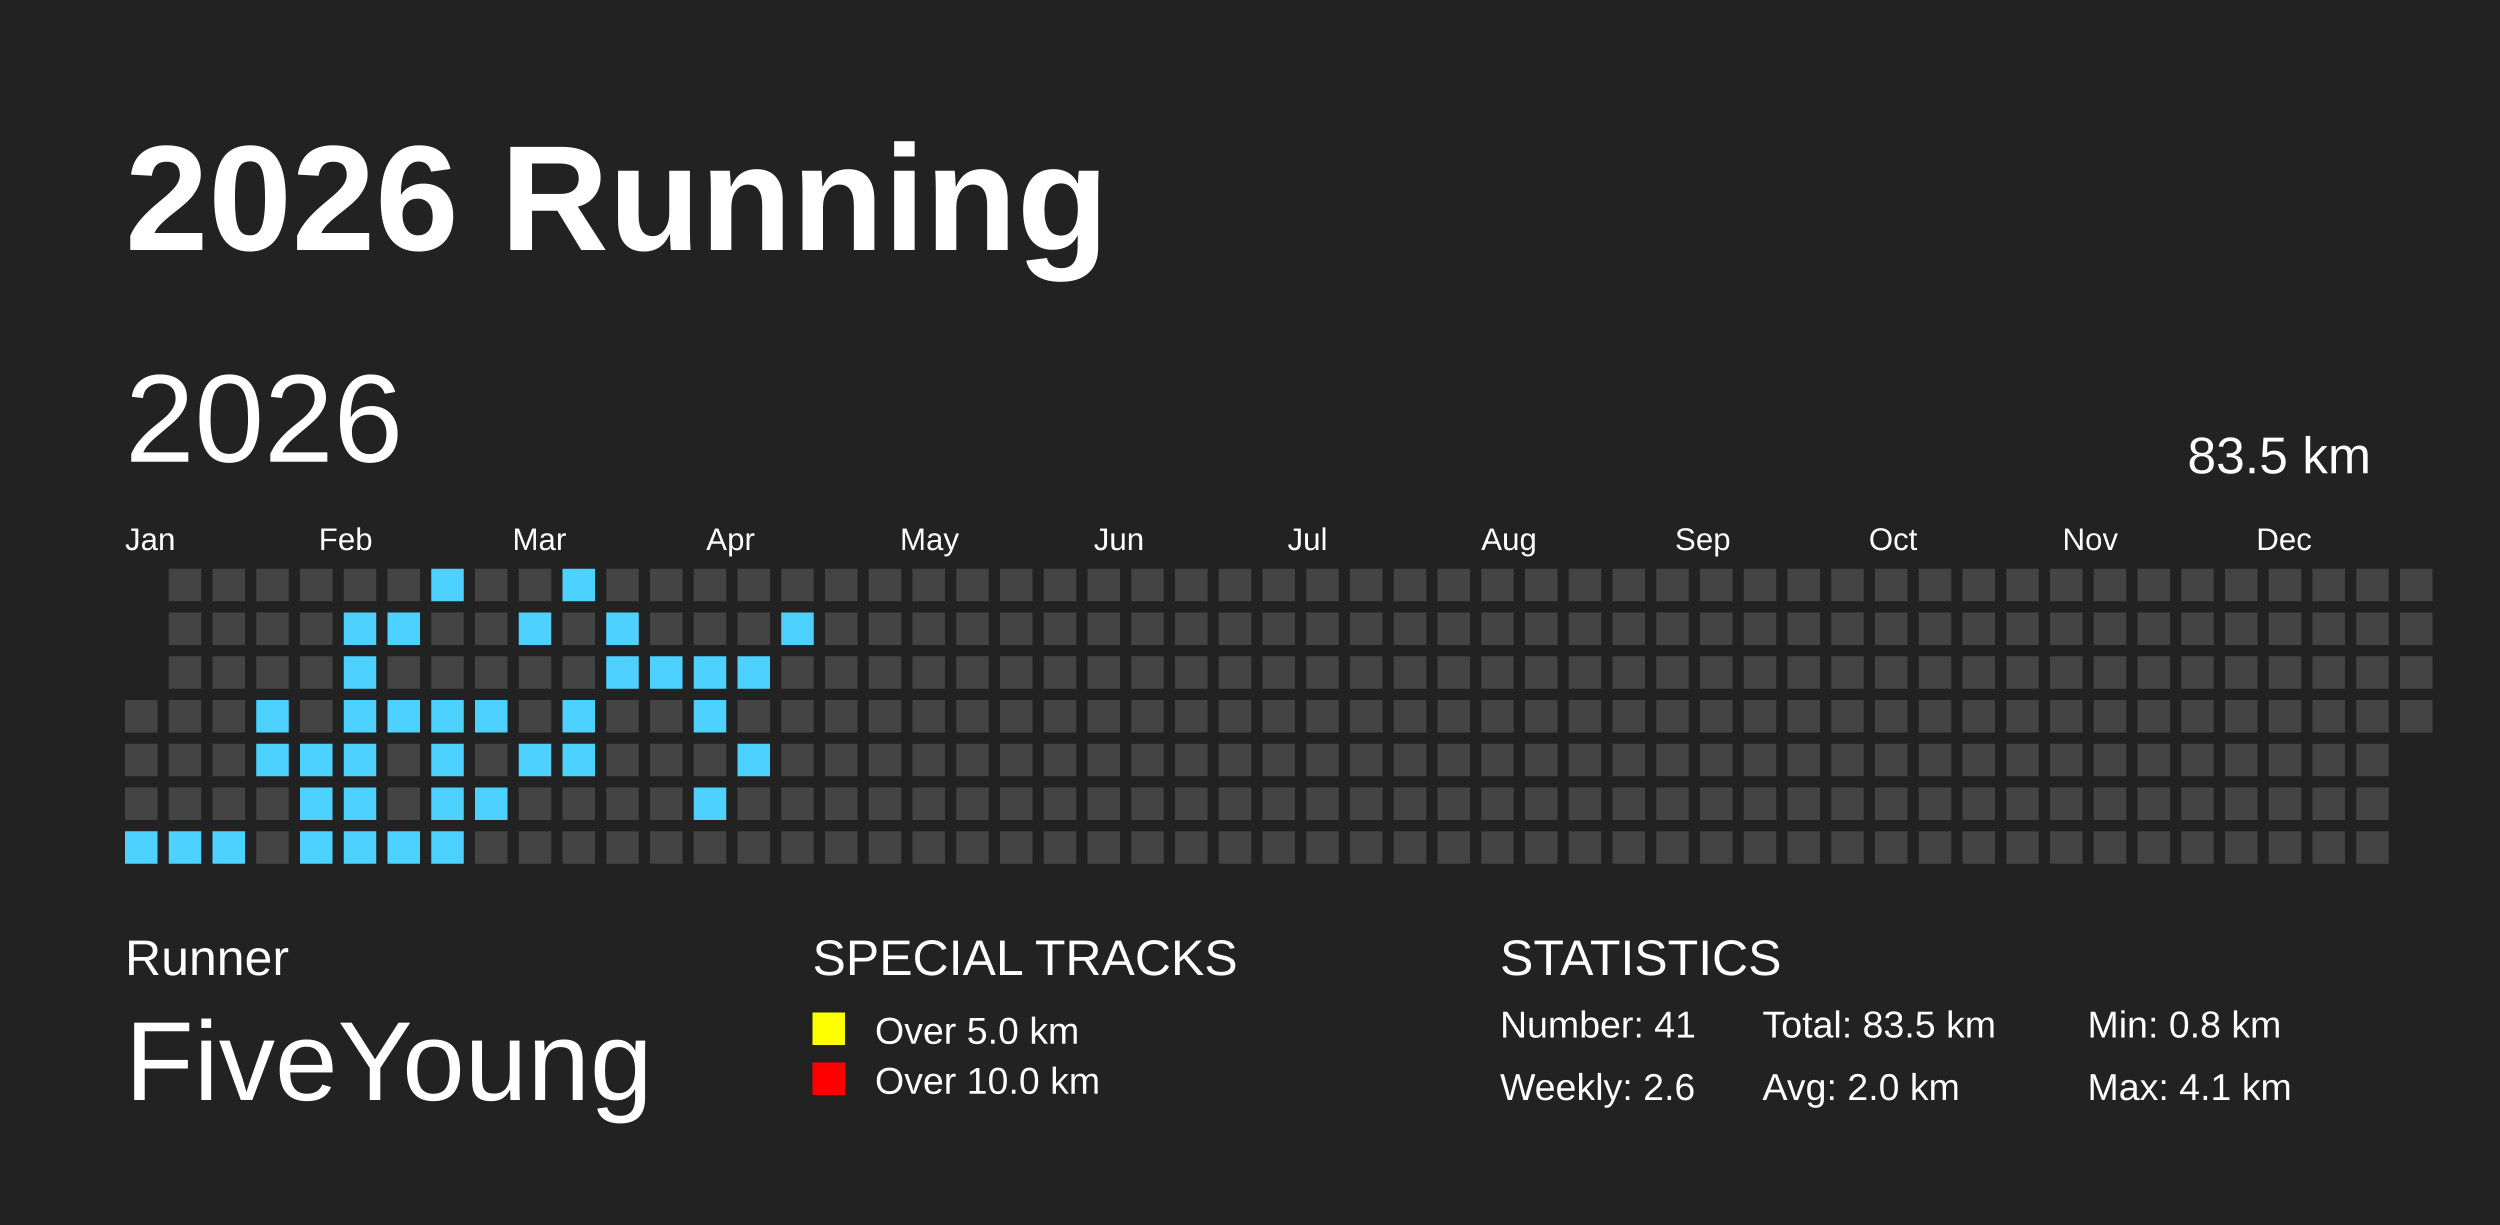
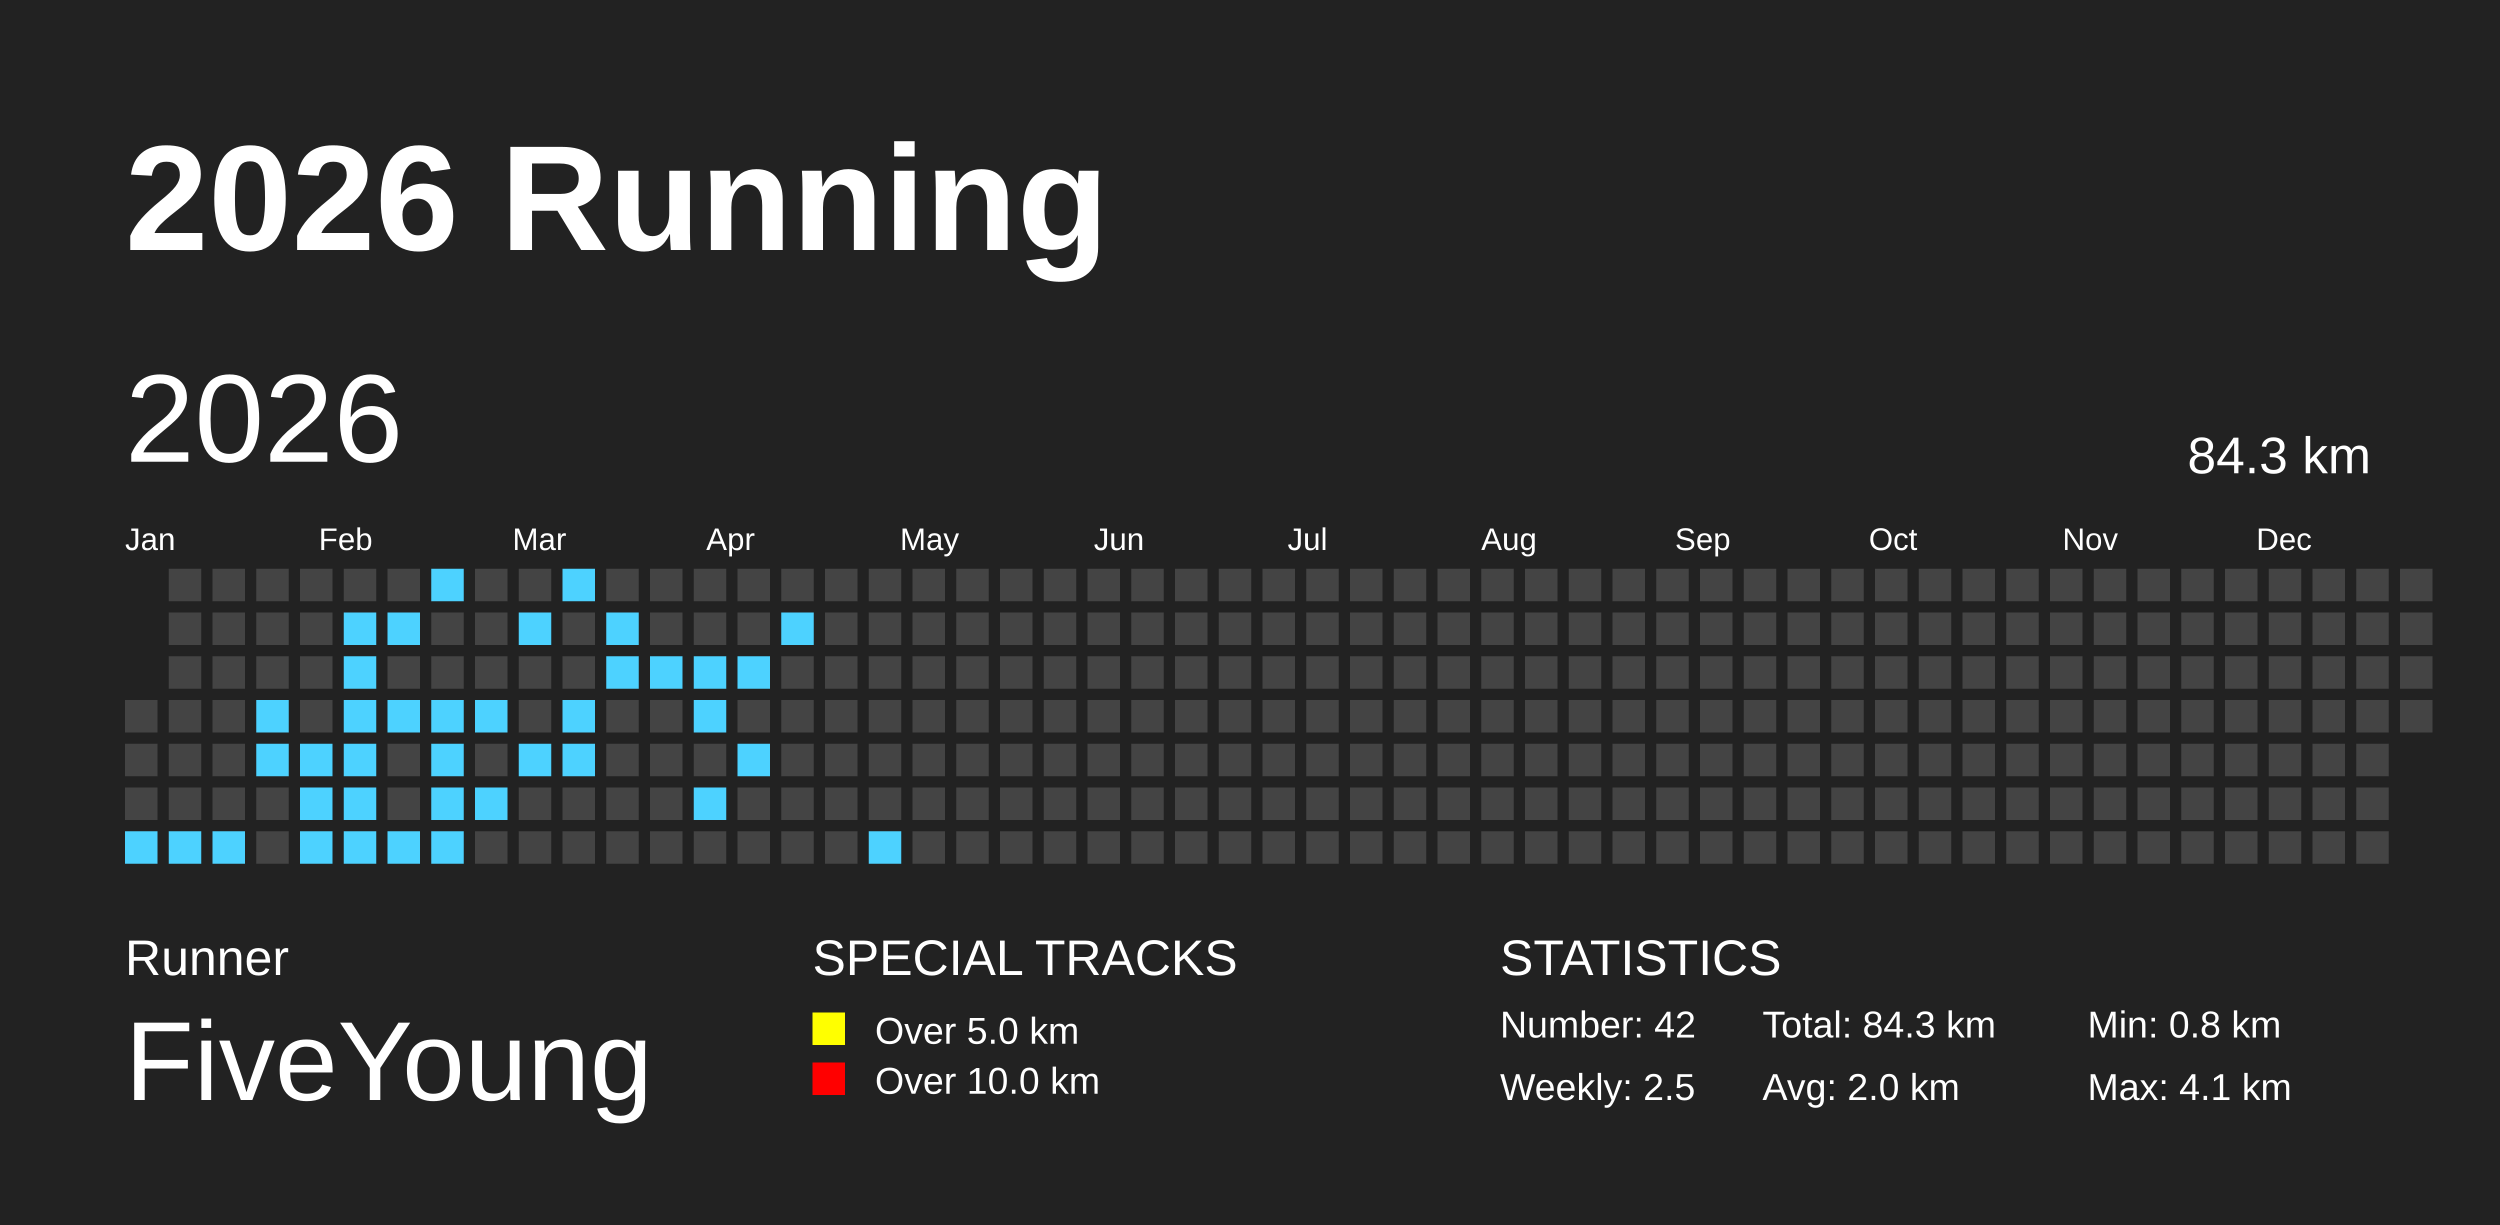
<svg xmlns="http://www.w3.org/2000/svg" baseProfile="full" height="98mm" version="1.1" viewBox="0,0,200,98" width="200mm">
  <defs />
  <rect fill="#222222" height="98" width="200" x="0" y="0" />
  <text fill="#FFFFFF" style="font-size:12px; font-family:Arial; font-weight:bold;" x="10" y="20">2026 Running</text>
  <text fill="#FFFFFF" style="font-size:4px; font-family:Arial" x="10" y="78">Runner</text>
  <text fill="#FFFFFF" style="font-size:9px; font-family:Arial" x="10" y="88">FiveYoung</text>
  <text fill="#FFFFFF" style="font-size:4px; font-family:Arial" x="65" y="78">SPECIAL TRACKS</text>
  <rect fill="yellow" height="2.6" width="2.6" x="65" y="81" />
  <text fill="#FFFFFF" style="font-size:3px; font-family:Arial" x="70" y="83.5">Over 5.0 km</text>
  <rect fill="red" height="2.6" width="2.6" x="65" y="85" />
  <text fill="#FFFFFF" style="font-size:3px; font-family:Arial" x="70" y="87.5">Over 10.0 km</text>
  <text fill="#FFFFFF" style="font-size:4px; font-family:Arial" x="120" y="78">STATISTICS</text>
-   <text fill="#FFFFFF" style="font-size:3px; font-family:Arial" x="120" y="83">Number: 41</text>
-   <text fill="#FFFFFF" style="font-size:3px; font-family:Arial" x="120" y="88">Weekly: 2.6</text>
-   <text fill="#FFFFFF" style="font-size:3px; font-family:Arial" x="141" y="83">Total: 83.5 km</text>
+   <text fill="#FFFFFF" style="font-size:3px; font-family:Arial" x="120" y="83">Number: 42</text>
+   <text fill="#FFFFFF" style="font-size:3px; font-family:Arial" x="120" y="88">Weekly: 2.5</text>
+   <text fill="#FFFFFF" style="font-size:3px; font-family:Arial" x="141" y="83">Total: 84.3 km</text>
  <text fill="#FFFFFF" style="font-size:3px; font-family:Arial" x="141" y="88">Avg: 2.0 km</text>
  <text fill="#FFFFFF" style="font-size:3px; font-family:Arial" x="167" y="83">Min: 0.8 km</text>
  <text fill="#FFFFFF" style="font-size:3px; font-family:Arial" x="167" y="88">Max: 4.1 km</text>
  <text dominant-baseline="hanging" fill="#FFFFFF" style="font-size:10.0px; font-family:Arial;" x="10" y="30">2026</text>
-   <text dominant-baseline="hanging" fill="#FFFFFF" style="font-size:4.125px; font-family:Arial;" x="175" y="35">83.5 km</text>
+   <text dominant-baseline="hanging" fill="#FFFFFF" style="font-size:4.125px; font-family:Arial;" x="175" y="35">84.3 km</text>
  <text fill="#FFFFFF" style="font-size:2.5px; font-family:Arial" x="10.0" y="44">Jan</text>
  <text fill="#FFFFFF" style="font-size:2.5px; font-family:Arial" x="25.5" y="44">Feb</text>
  <text fill="#FFFFFF" style="font-size:2.5px; font-family:Arial" x="41.0" y="44">Mar</text>
  <text fill="#FFFFFF" style="font-size:2.5px; font-family:Arial" x="56.5" y="44">Apr</text>
  <text fill="#FFFFFF" style="font-size:2.5px; font-family:Arial" x="72.0" y="44">May</text>
  <text fill="#FFFFFF" style="font-size:2.5px; font-family:Arial" x="87.5" y="44">Jun</text>
  <text fill="#FFFFFF" style="font-size:2.5px; font-family:Arial" x="103.0" y="44">Jul</text>
  <text fill="#FFFFFF" style="font-size:2.5px; font-family:Arial" x="118.5" y="44">Aug</text>
  <text fill="#FFFFFF" style="font-size:2.5px; font-family:Arial" x="134.0" y="44">Sep</text>
  <text fill="#FFFFFF" style="font-size:2.5px; font-family:Arial" x="149.5" y="44">Oct</text>
  <text fill="#FFFFFF" style="font-size:2.5px; font-family:Arial" x="165.0" y="44">Nov</text>
  <text fill="#FFFFFF" style="font-size:2.5px; font-family:Arial" x="180.5" y="44">Dec</text>
  <rect fill="#444444" height="2.6" width="2.6" x="10.0" y="56.0" />
  <rect fill="#444444" height="2.6" width="2.6" x="10.0" y="59.5" />
  <rect fill="#444444" height="2.6" width="2.6" x="10.0" y="63.0" />
  <rect fill="#4DD2FF" height="2.6" width="2.6" x="10.0" y="66.5" />
  <rect fill="#444444" height="2.6" width="2.6" x="13.5" y="45.5" />
  <rect fill="#444444" height="2.6" width="2.6" x="13.5" y="49.0" />
  <rect fill="#444444" height="2.6" width="2.6" x="13.5" y="52.5" />
  <rect fill="#444444" height="2.6" width="2.6" x="13.5" y="56.0" />
  <rect fill="#444444" height="2.6" width="2.6" x="13.5" y="59.5" />
  <rect fill="#444444" height="2.6" width="2.6" x="13.5" y="63.0" />
  <rect fill="#4DD2FF" height="2.6" width="2.6" x="13.5" y="66.5" />
  <rect fill="#444444" height="2.6" width="2.6" x="17.0" y="45.5" />
  <rect fill="#444444" height="2.6" width="2.6" x="17.0" y="49.0" />
  <rect fill="#444444" height="2.6" width="2.6" x="17.0" y="52.5" />
  <rect fill="#444444" height="2.6" width="2.6" x="17.0" y="56.0" />
  <rect fill="#444444" height="2.6" width="2.6" x="17.0" y="59.5" />
  <rect fill="#444444" height="2.6" width="2.6" x="17.0" y="63.0" />
  <rect fill="#4DD2FF" height="2.6" width="2.6" x="17.0" y="66.5" />
  <rect fill="#444444" height="2.6" width="2.6" x="20.5" y="45.5" />
  <rect fill="#444444" height="2.6" width="2.6" x="20.5" y="49.0" />
  <rect fill="#444444" height="2.6" width="2.6" x="20.5" y="52.5" />
  <rect fill="#4DD2FF" height="2.6" width="2.6" x="20.5" y="56.0" />
  <rect fill="#4DD2FF" height="2.6" width="2.6" x="20.5" y="59.5" />
  <rect fill="#444444" height="2.6" width="2.6" x="20.5" y="63.0" />
  <rect fill="#444444" height="2.6" width="2.6" x="20.5" y="66.5" />
  <rect fill="#444444" height="2.6" width="2.6" x="24.0" y="45.5" />
  <rect fill="#444444" height="2.6" width="2.6" x="24.0" y="49.0" />
  <rect fill="#444444" height="2.6" width="2.6" x="24.0" y="52.5" />
  <rect fill="#444444" height="2.6" width="2.6" x="24.0" y="56.0" />
  <rect fill="#4DD2FF" height="2.6" width="2.6" x="24.0" y="59.5" />
  <rect fill="#4DD2FF" height="2.6" width="2.6" x="24.0" y="63.0" />
  <rect fill="#4DD2FF" height="2.6" width="2.6" x="24.0" y="66.5" />
  <rect fill="#444444" height="2.6" width="2.6" x="27.5" y="45.5" />
  <rect fill="#4DD2FF" height="2.6" width="2.6" x="27.5" y="49.0" />
  <rect fill="#4DD2FF" height="2.6" width="2.6" x="27.5" y="52.5" />
  <rect fill="#4DD2FF" height="2.6" width="2.6" x="27.5" y="56.0" />
  <rect fill="#4DD2FF" height="2.6" width="2.6" x="27.5" y="59.5" />
  <rect fill="#4DD2FF" height="2.6" width="2.6" x="27.5" y="63.0" />
  <rect fill="#4DD2FF" height="2.6" width="2.6" x="27.5" y="66.5" />
  <rect fill="#444444" height="2.6" width="2.6" x="31.0" y="45.5" />
  <rect fill="#4DD2FF" height="2.6" width="2.6" x="31.0" y="49.0" />
  <rect fill="#444444" height="2.6" width="2.6" x="31.0" y="52.5" />
  <rect fill="#4DD2FF" height="2.6" width="2.6" x="31.0" y="56.0" />
  <rect fill="#444444" height="2.6" width="2.6" x="31.0" y="59.5" />
  <rect fill="#444444" height="2.6" width="2.6" x="31.0" y="63.0" />
  <rect fill="#4DD2FF" height="2.6" width="2.6" x="31.0" y="66.5" />
  <rect fill="#4DD2FF" height="2.6" width="2.6" x="34.5" y="45.5" />
  <rect fill="#444444" height="2.6" width="2.6" x="34.5" y="49.0" />
  <rect fill="#444444" height="2.6" width="2.6" x="34.5" y="52.5" />
  <rect fill="#4DD2FF" height="2.6" width="2.6" x="34.5" y="56.0" />
  <rect fill="#4DD2FF" height="2.6" width="2.6" x="34.5" y="59.5" />
  <rect fill="#4DD2FF" height="2.6" width="2.6" x="34.5" y="63.0" />
  <rect fill="#4DD2FF" height="2.6" width="2.6" x="34.5" y="66.5" />
  <rect fill="#444444" height="2.6" width="2.6" x="38.0" y="45.5" />
  <rect fill="#444444" height="2.6" width="2.6" x="38.0" y="49.0" />
  <rect fill="#444444" height="2.6" width="2.6" x="38.0" y="52.5" />
  <rect fill="#4DD2FF" height="2.6" width="2.6" x="38.0" y="56.0" />
  <rect fill="#444444" height="2.6" width="2.6" x="38.0" y="59.5" />
  <rect fill="#4DD2FF" height="2.6" width="2.6" x="38.0" y="63.0" />
  <rect fill="#444444" height="2.6" width="2.6" x="38.0" y="66.5" />
  <rect fill="#444444" height="2.6" width="2.6" x="41.5" y="45.5" />
  <rect fill="#4DD2FF" height="2.6" width="2.6" x="41.5" y="49.0" />
  <rect fill="#444444" height="2.6" width="2.6" x="41.5" y="52.5" />
  <rect fill="#444444" height="2.6" width="2.6" x="41.5" y="56.0" />
  <rect fill="#4DD2FF" height="2.6" width="2.6" x="41.5" y="59.5" />
  <rect fill="#444444" height="2.6" width="2.6" x="41.5" y="63.0" />
  <rect fill="#444444" height="2.6" width="2.6" x="41.5" y="66.5" />
  <rect fill="#4DD2FF" height="2.6" width="2.6" x="45.0" y="45.5" />
  <rect fill="#444444" height="2.6" width="2.6" x="45.0" y="49.0" />
  <rect fill="#444444" height="2.6" width="2.6" x="45.0" y="52.5" />
  <rect fill="#4DD2FF" height="2.6" width="2.6" x="45.0" y="56.0" />
  <rect fill="#4DD2FF" height="2.6" width="2.6" x="45.0" y="59.5" />
  <rect fill="#444444" height="2.6" width="2.6" x="45.0" y="63.0" />
  <rect fill="#444444" height="2.6" width="2.6" x="45.0" y="66.5" />
  <rect fill="#444444" height="2.6" width="2.6" x="48.5" y="45.5" />
  <rect fill="#4DD2FF" height="2.6" width="2.6" x="48.5" y="49.0" />
  <rect fill="#4DD2FF" height="2.6" width="2.6" x="48.5" y="52.5" />
  <rect fill="#444444" height="2.6" width="2.6" x="48.5" y="56.0" />
  <rect fill="#444444" height="2.6" width="2.6" x="48.5" y="59.5" />
  <rect fill="#444444" height="2.6" width="2.6" x="48.5" y="63.0" />
  <rect fill="#444444" height="2.6" width="2.6" x="48.5" y="66.5" />
  <rect fill="#444444" height="2.6" width="2.6" x="52.0" y="45.5" />
  <rect fill="#444444" height="2.6" width="2.6" x="52.0" y="49.0" />
  <rect fill="#4DD2FF" height="2.6" width="2.6" x="52.0" y="52.5" />
  <rect fill="#444444" height="2.6" width="2.6" x="52.0" y="56.0" />
  <rect fill="#444444" height="2.6" width="2.6" x="52.0" y="59.5" />
  <rect fill="#444444" height="2.6" width="2.6" x="52.0" y="63.0" />
  <rect fill="#444444" height="2.6" width="2.6" x="52.0" y="66.5" />
  <rect fill="#444444" height="2.6" width="2.6" x="55.5" y="45.5" />
  <rect fill="#444444" height="2.6" width="2.6" x="55.5" y="49.0" />
  <rect fill="#4DD2FF" height="2.6" width="2.6" x="55.5" y="52.5" />
  <rect fill="#4DD2FF" height="2.6" width="2.6" x="55.5" y="56.0" />
  <rect fill="#444444" height="2.6" width="2.6" x="55.5" y="59.5" />
  <rect fill="#4DD2FF" height="2.6" width="2.6" x="55.5" y="63.0" />
  <rect fill="#444444" height="2.6" width="2.6" x="55.5" y="66.5" />
  <rect fill="#444444" height="2.6" width="2.6" x="59.0" y="45.5" />
  <rect fill="#444444" height="2.6" width="2.6" x="59.0" y="49.0" />
  <rect fill="#4DD2FF" height="2.6" width="2.6" x="59.0" y="52.5" />
  <rect fill="#444444" height="2.6" width="2.6" x="59.0" y="56.0" />
  <rect fill="#4DD2FF" height="2.6" width="2.6" x="59.0" y="59.5" />
  <rect fill="#444444" height="2.6" width="2.6" x="59.0" y="63.0" />
  <rect fill="#444444" height="2.6" width="2.6" x="59.0" y="66.5" />
  <rect fill="#444444" height="2.6" width="2.6" x="62.5" y="45.5" />
  <rect fill="#4DD2FF" height="2.6" width="2.6" x="62.5" y="49.0" />
  <rect fill="#444444" height="2.6" width="2.6" x="62.5" y="52.5" />
  <rect fill="#444444" height="2.6" width="2.6" x="62.5" y="56.0" />
  <rect fill="#444444" height="2.6" width="2.6" x="62.5" y="59.5" />
  <rect fill="#444444" height="2.6" width="2.6" x="62.5" y="63.0" />
  <rect fill="#444444" height="2.6" width="2.6" x="62.5" y="66.5" />
  <rect fill="#444444" height="2.6" width="2.6" x="66.0" y="45.5" />
  <rect fill="#444444" height="2.6" width="2.6" x="66.0" y="49.0" />
  <rect fill="#444444" height="2.6" width="2.6" x="66.0" y="52.5" />
  <rect fill="#444444" height="2.6" width="2.6" x="66.0" y="56.0" />
  <rect fill="#444444" height="2.6" width="2.6" x="66.0" y="59.5" />
  <rect fill="#444444" height="2.6" width="2.6" x="66.0" y="63.0" />
  <rect fill="#444444" height="2.6" width="2.6" x="66.0" y="66.5" />
  <rect fill="#444444" height="2.6" width="2.6" x="69.5" y="45.5" />
  <rect fill="#444444" height="2.6" width="2.6" x="69.5" y="49.0" />
  <rect fill="#444444" height="2.6" width="2.6" x="69.5" y="52.5" />
  <rect fill="#444444" height="2.6" width="2.6" x="69.5" y="56.0" />
  <rect fill="#444444" height="2.6" width="2.6" x="69.5" y="59.5" />
  <rect fill="#444444" height="2.6" width="2.6" x="69.5" y="63.0" />
-   <rect fill="#444444" height="2.6" width="2.6" x="69.5" y="66.5" />
+   <rect fill="#4DD2FF" height="2.6" width="2.6" x="69.5" y="66.5" />
  <rect fill="#444444" height="2.6" width="2.6" x="73.0" y="45.5" />
  <rect fill="#444444" height="2.6" width="2.6" x="73.0" y="49.0" />
  <rect fill="#444444" height="2.6" width="2.6" x="73.0" y="52.5" />
  <rect fill="#444444" height="2.6" width="2.6" x="73.0" y="56.0" />
  <rect fill="#444444" height="2.6" width="2.6" x="73.0" y="59.5" />
  <rect fill="#444444" height="2.6" width="2.6" x="73.0" y="63.0" />
  <rect fill="#444444" height="2.6" width="2.6" x="73.0" y="66.5" />
  <rect fill="#444444" height="2.6" width="2.6" x="76.5" y="45.5" />
  <rect fill="#444444" height="2.6" width="2.6" x="76.5" y="49.0" />
  <rect fill="#444444" height="2.6" width="2.6" x="76.5" y="52.5" />
  <rect fill="#444444" height="2.6" width="2.6" x="76.5" y="56.0" />
  <rect fill="#444444" height="2.6" width="2.6" x="76.5" y="59.5" />
  <rect fill="#444444" height="2.6" width="2.6" x="76.5" y="63.0" />
  <rect fill="#444444" height="2.6" width="2.6" x="76.5" y="66.5" />
  <rect fill="#444444" height="2.6" width="2.6" x="80.0" y="45.5" />
  <rect fill="#444444" height="2.6" width="2.6" x="80.0" y="49.0" />
  <rect fill="#444444" height="2.6" width="2.6" x="80.0" y="52.5" />
  <rect fill="#444444" height="2.6" width="2.6" x="80.0" y="56.0" />
  <rect fill="#444444" height="2.6" width="2.6" x="80.0" y="59.5" />
  <rect fill="#444444" height="2.6" width="2.6" x="80.0" y="63.0" />
  <rect fill="#444444" height="2.6" width="2.6" x="80.0" y="66.5" />
  <rect fill="#444444" height="2.6" width="2.6" x="83.5" y="45.5" />
  <rect fill="#444444" height="2.6" width="2.6" x="83.5" y="49.0" />
  <rect fill="#444444" height="2.6" width="2.6" x="83.5" y="52.5" />
  <rect fill="#444444" height="2.6" width="2.6" x="83.5" y="56.0" />
  <rect fill="#444444" height="2.6" width="2.6" x="83.5" y="59.5" />
  <rect fill="#444444" height="2.6" width="2.6" x="83.5" y="63.0" />
  <rect fill="#444444" height="2.6" width="2.6" x="83.5" y="66.5" />
  <rect fill="#444444" height="2.6" width="2.6" x="87.0" y="45.5" />
  <rect fill="#444444" height="2.6" width="2.6" x="87.0" y="49.0" />
  <rect fill="#444444" height="2.6" width="2.6" x="87.0" y="52.5" />
  <rect fill="#444444" height="2.6" width="2.6" x="87.0" y="56.0" />
  <rect fill="#444444" height="2.6" width="2.6" x="87.0" y="59.5" />
  <rect fill="#444444" height="2.6" width="2.6" x="87.0" y="63.0" />
  <rect fill="#444444" height="2.6" width="2.6" x="87.0" y="66.5" />
  <rect fill="#444444" height="2.6" width="2.6" x="90.5" y="45.5" />
  <rect fill="#444444" height="2.6" width="2.6" x="90.5" y="49.0" />
  <rect fill="#444444" height="2.6" width="2.6" x="90.5" y="52.5" />
  <rect fill="#444444" height="2.6" width="2.6" x="90.5" y="56.0" />
  <rect fill="#444444" height="2.6" width="2.6" x="90.5" y="59.5" />
  <rect fill="#444444" height="2.6" width="2.6" x="90.5" y="63.0" />
  <rect fill="#444444" height="2.6" width="2.6" x="90.5" y="66.5" />
  <rect fill="#444444" height="2.6" width="2.6" x="94.0" y="45.5" />
  <rect fill="#444444" height="2.6" width="2.6" x="94.0" y="49.0" />
  <rect fill="#444444" height="2.6" width="2.6" x="94.0" y="52.5" />
  <rect fill="#444444" height="2.6" width="2.6" x="94.0" y="56.0" />
  <rect fill="#444444" height="2.6" width="2.6" x="94.0" y="59.5" />
  <rect fill="#444444" height="2.6" width="2.6" x="94.0" y="63.0" />
  <rect fill="#444444" height="2.6" width="2.6" x="94.0" y="66.5" />
  <rect fill="#444444" height="2.6" width="2.6" x="97.5" y="45.5" />
  <rect fill="#444444" height="2.6" width="2.6" x="97.5" y="49.0" />
  <rect fill="#444444" height="2.6" width="2.6" x="97.5" y="52.5" />
  <rect fill="#444444" height="2.6" width="2.6" x="97.5" y="56.0" />
  <rect fill="#444444" height="2.6" width="2.6" x="97.5" y="59.5" />
  <rect fill="#444444" height="2.6" width="2.6" x="97.5" y="63.0" />
  <rect fill="#444444" height="2.6" width="2.6" x="97.5" y="66.5" />
  <rect fill="#444444" height="2.6" width="2.6" x="101.0" y="45.5" />
  <rect fill="#444444" height="2.6" width="2.6" x="101.0" y="49.0" />
  <rect fill="#444444" height="2.6" width="2.6" x="101.0" y="52.5" />
  <rect fill="#444444" height="2.6" width="2.6" x="101.0" y="56.0" />
  <rect fill="#444444" height="2.6" width="2.6" x="101.0" y="59.5" />
  <rect fill="#444444" height="2.6" width="2.6" x="101.0" y="63.0" />
  <rect fill="#444444" height="2.6" width="2.6" x="101.0" y="66.5" />
  <rect fill="#444444" height="2.6" width="2.6" x="104.5" y="45.5" />
  <rect fill="#444444" height="2.6" width="2.6" x="104.5" y="49.0" />
  <rect fill="#444444" height="2.6" width="2.6" x="104.5" y="52.5" />
  <rect fill="#444444" height="2.6" width="2.6" x="104.5" y="56.0" />
  <rect fill="#444444" height="2.6" width="2.6" x="104.5" y="59.5" />
  <rect fill="#444444" height="2.6" width="2.6" x="104.5" y="63.0" />
  <rect fill="#444444" height="2.6" width="2.6" x="104.5" y="66.5" />
  <rect fill="#444444" height="2.6" width="2.6" x="108.0" y="45.5" />
  <rect fill="#444444" height="2.6" width="2.6" x="108.0" y="49.0" />
  <rect fill="#444444" height="2.6" width="2.6" x="108.0" y="52.5" />
  <rect fill="#444444" height="2.6" width="2.6" x="108.0" y="56.0" />
  <rect fill="#444444" height="2.6" width="2.6" x="108.0" y="59.5" />
  <rect fill="#444444" height="2.6" width="2.6" x="108.0" y="63.0" />
  <rect fill="#444444" height="2.6" width="2.6" x="108.0" y="66.5" />
  <rect fill="#444444" height="2.6" width="2.6" x="111.5" y="45.5" />
  <rect fill="#444444" height="2.6" width="2.6" x="111.5" y="49.0" />
  <rect fill="#444444" height="2.6" width="2.6" x="111.5" y="52.5" />
  <rect fill="#444444" height="2.6" width="2.6" x="111.5" y="56.0" />
  <rect fill="#444444" height="2.6" width="2.6" x="111.5" y="59.5" />
  <rect fill="#444444" height="2.6" width="2.6" x="111.5" y="63.0" />
  <rect fill="#444444" height="2.6" width="2.6" x="111.5" y="66.5" />
  <rect fill="#444444" height="2.6" width="2.6" x="115.0" y="45.5" />
  <rect fill="#444444" height="2.6" width="2.6" x="115.0" y="49.0" />
  <rect fill="#444444" height="2.6" width="2.6" x="115.0" y="52.5" />
  <rect fill="#444444" height="2.6" width="2.6" x="115.0" y="56.0" />
  <rect fill="#444444" height="2.6" width="2.6" x="115.0" y="59.5" />
  <rect fill="#444444" height="2.6" width="2.6" x="115.0" y="63.0" />
  <rect fill="#444444" height="2.6" width="2.6" x="115.0" y="66.5" />
  <rect fill="#444444" height="2.6" width="2.6" x="118.5" y="45.5" />
  <rect fill="#444444" height="2.6" width="2.6" x="118.5" y="49.0" />
  <rect fill="#444444" height="2.6" width="2.6" x="118.5" y="52.5" />
  <rect fill="#444444" height="2.6" width="2.6" x="118.5" y="56.0" />
  <rect fill="#444444" height="2.6" width="2.6" x="118.5" y="59.5" />
  <rect fill="#444444" height="2.6" width="2.6" x="118.5" y="63.0" />
  <rect fill="#444444" height="2.6" width="2.6" x="118.5" y="66.5" />
  <rect fill="#444444" height="2.6" width="2.6" x="122.0" y="45.5" />
  <rect fill="#444444" height="2.6" width="2.6" x="122.0" y="49.0" />
  <rect fill="#444444" height="2.6" width="2.6" x="122.0" y="52.5" />
  <rect fill="#444444" height="2.6" width="2.6" x="122.0" y="56.0" />
  <rect fill="#444444" height="2.6" width="2.6" x="122.0" y="59.5" />
  <rect fill="#444444" height="2.6" width="2.6" x="122.0" y="63.0" />
  <rect fill="#444444" height="2.6" width="2.6" x="122.0" y="66.5" />
  <rect fill="#444444" height="2.6" width="2.6" x="125.5" y="45.5" />
  <rect fill="#444444" height="2.6" width="2.6" x="125.5" y="49.0" />
  <rect fill="#444444" height="2.6" width="2.6" x="125.5" y="52.5" />
  <rect fill="#444444" height="2.6" width="2.6" x="125.5" y="56.0" />
  <rect fill="#444444" height="2.6" width="2.6" x="125.5" y="59.5" />
  <rect fill="#444444" height="2.6" width="2.6" x="125.5" y="63.0" />
  <rect fill="#444444" height="2.6" width="2.6" x="125.5" y="66.5" />
  <rect fill="#444444" height="2.6" width="2.6" x="129.0" y="45.5" />
  <rect fill="#444444" height="2.6" width="2.6" x="129.0" y="49.0" />
  <rect fill="#444444" height="2.6" width="2.6" x="129.0" y="52.5" />
  <rect fill="#444444" height="2.6" width="2.6" x="129.0" y="56.0" />
  <rect fill="#444444" height="2.6" width="2.6" x="129.0" y="59.5" />
  <rect fill="#444444" height="2.6" width="2.6" x="129.0" y="63.0" />
  <rect fill="#444444" height="2.6" width="2.6" x="129.0" y="66.5" />
  <rect fill="#444444" height="2.6" width="2.6" x="132.5" y="45.5" />
  <rect fill="#444444" height="2.6" width="2.6" x="132.5" y="49.0" />
  <rect fill="#444444" height="2.6" width="2.6" x="132.5" y="52.5" />
  <rect fill="#444444" height="2.6" width="2.6" x="132.5" y="56.0" />
  <rect fill="#444444" height="2.6" width="2.6" x="132.5" y="59.5" />
  <rect fill="#444444" height="2.6" width="2.6" x="132.5" y="63.0" />
  <rect fill="#444444" height="2.6" width="2.6" x="132.5" y="66.5" />
  <rect fill="#444444" height="2.6" width="2.6" x="136.0" y="45.5" />
  <rect fill="#444444" height="2.6" width="2.6" x="136.0" y="49.0" />
  <rect fill="#444444" height="2.6" width="2.6" x="136.0" y="52.5" />
  <rect fill="#444444" height="2.6" width="2.6" x="136.0" y="56.0" />
  <rect fill="#444444" height="2.6" width="2.6" x="136.0" y="59.5" />
  <rect fill="#444444" height="2.6" width="2.6" x="136.0" y="63.0" />
  <rect fill="#444444" height="2.6" width="2.6" x="136.0" y="66.5" />
  <rect fill="#444444" height="2.6" width="2.6" x="139.5" y="45.5" />
  <rect fill="#444444" height="2.6" width="2.6" x="139.5" y="49.0" />
  <rect fill="#444444" height="2.6" width="2.6" x="139.5" y="52.5" />
  <rect fill="#444444" height="2.6" width="2.6" x="139.5" y="56.0" />
  <rect fill="#444444" height="2.6" width="2.6" x="139.5" y="59.5" />
  <rect fill="#444444" height="2.6" width="2.6" x="139.5" y="63.0" />
  <rect fill="#444444" height="2.6" width="2.6" x="139.5" y="66.5" />
  <rect fill="#444444" height="2.6" width="2.6" x="143.0" y="45.5" />
  <rect fill="#444444" height="2.6" width="2.6" x="143.0" y="49.0" />
  <rect fill="#444444" height="2.6" width="2.6" x="143.0" y="52.5" />
  <rect fill="#444444" height="2.6" width="2.6" x="143.0" y="56.0" />
  <rect fill="#444444" height="2.6" width="2.6" x="143.0" y="59.5" />
  <rect fill="#444444" height="2.6" width="2.6" x="143.0" y="63.0" />
  <rect fill="#444444" height="2.6" width="2.6" x="143.0" y="66.5" />
  <rect fill="#444444" height="2.6" width="2.6" x="146.5" y="45.5" />
  <rect fill="#444444" height="2.6" width="2.6" x="146.5" y="49.0" />
  <rect fill="#444444" height="2.6" width="2.6" x="146.5" y="52.5" />
  <rect fill="#444444" height="2.6" width="2.6" x="146.5" y="56.0" />
  <rect fill="#444444" height="2.6" width="2.6" x="146.5" y="59.5" />
  <rect fill="#444444" height="2.6" width="2.6" x="146.5" y="63.0" />
  <rect fill="#444444" height="2.6" width="2.6" x="146.5" y="66.5" />
  <rect fill="#444444" height="2.6" width="2.6" x="150.0" y="45.5" />
  <rect fill="#444444" height="2.6" width="2.6" x="150.0" y="49.0" />
  <rect fill="#444444" height="2.6" width="2.6" x="150.0" y="52.5" />
  <rect fill="#444444" height="2.6" width="2.6" x="150.0" y="56.0" />
  <rect fill="#444444" height="2.6" width="2.6" x="150.0" y="59.5" />
  <rect fill="#444444" height="2.6" width="2.6" x="150.0" y="63.0" />
  <rect fill="#444444" height="2.6" width="2.6" x="150.0" y="66.5" />
  <rect fill="#444444" height="2.6" width="2.6" x="153.5" y="45.5" />
  <rect fill="#444444" height="2.6" width="2.6" x="153.5" y="49.0" />
  <rect fill="#444444" height="2.6" width="2.6" x="153.5" y="52.5" />
  <rect fill="#444444" height="2.6" width="2.6" x="153.5" y="56.0" />
  <rect fill="#444444" height="2.6" width="2.6" x="153.5" y="59.5" />
  <rect fill="#444444" height="2.6" width="2.6" x="153.5" y="63.0" />
  <rect fill="#444444" height="2.6" width="2.6" x="153.5" y="66.5" />
  <rect fill="#444444" height="2.6" width="2.6" x="157.0" y="45.5" />
  <rect fill="#444444" height="2.6" width="2.6" x="157.0" y="49.0" />
  <rect fill="#444444" height="2.6" width="2.6" x="157.0" y="52.5" />
  <rect fill="#444444" height="2.6" width="2.6" x="157.0" y="56.0" />
  <rect fill="#444444" height="2.6" width="2.6" x="157.0" y="59.5" />
  <rect fill="#444444" height="2.6" width="2.6" x="157.0" y="63.0" />
  <rect fill="#444444" height="2.6" width="2.6" x="157.0" y="66.5" />
  <rect fill="#444444" height="2.6" width="2.6" x="160.5" y="45.5" />
  <rect fill="#444444" height="2.6" width="2.6" x="160.5" y="49.0" />
  <rect fill="#444444" height="2.6" width="2.6" x="160.5" y="52.5" />
  <rect fill="#444444" height="2.6" width="2.6" x="160.5" y="56.0" />
  <rect fill="#444444" height="2.6" width="2.6" x="160.5" y="59.5" />
  <rect fill="#444444" height="2.6" width="2.6" x="160.5" y="63.0" />
  <rect fill="#444444" height="2.6" width="2.6" x="160.5" y="66.5" />
  <rect fill="#444444" height="2.6" width="2.6" x="164.0" y="45.5" />
  <rect fill="#444444" height="2.6" width="2.6" x="164.0" y="49.0" />
  <rect fill="#444444" height="2.6" width="2.6" x="164.0" y="52.5" />
  <rect fill="#444444" height="2.6" width="2.6" x="164.0" y="56.0" />
  <rect fill="#444444" height="2.6" width="2.6" x="164.0" y="59.5" />
  <rect fill="#444444" height="2.6" width="2.6" x="164.0" y="63.0" />
  <rect fill="#444444" height="2.6" width="2.6" x="164.0" y="66.5" />
  <rect fill="#444444" height="2.6" width="2.6" x="167.5" y="45.5" />
  <rect fill="#444444" height="2.6" width="2.6" x="167.5" y="49.0" />
  <rect fill="#444444" height="2.6" width="2.6" x="167.5" y="52.5" />
  <rect fill="#444444" height="2.6" width="2.6" x="167.5" y="56.0" />
  <rect fill="#444444" height="2.6" width="2.6" x="167.5" y="59.5" />
  <rect fill="#444444" height="2.6" width="2.6" x="167.5" y="63.0" />
  <rect fill="#444444" height="2.6" width="2.6" x="167.5" y="66.5" />
  <rect fill="#444444" height="2.6" width="2.6" x="171.0" y="45.5" />
  <rect fill="#444444" height="2.6" width="2.6" x="171.0" y="49.0" />
  <rect fill="#444444" height="2.6" width="2.6" x="171.0" y="52.5" />
  <rect fill="#444444" height="2.6" width="2.6" x="171.0" y="56.0" />
  <rect fill="#444444" height="2.6" width="2.6" x="171.0" y="59.5" />
  <rect fill="#444444" height="2.6" width="2.6" x="171.0" y="63.0" />
  <rect fill="#444444" height="2.6" width="2.6" x="171.0" y="66.5" />
  <rect fill="#444444" height="2.6" width="2.6" x="174.5" y="45.5" />
  <rect fill="#444444" height="2.6" width="2.6" x="174.5" y="49.0" />
  <rect fill="#444444" height="2.6" width="2.6" x="174.5" y="52.5" />
  <rect fill="#444444" height="2.6" width="2.6" x="174.5" y="56.0" />
  <rect fill="#444444" height="2.6" width="2.6" x="174.5" y="59.5" />
  <rect fill="#444444" height="2.6" width="2.6" x="174.5" y="63.0" />
  <rect fill="#444444" height="2.6" width="2.6" x="174.5" y="66.5" />
  <rect fill="#444444" height="2.6" width="2.6" x="178.0" y="45.5" />
  <rect fill="#444444" height="2.6" width="2.6" x="178.0" y="49.0" />
  <rect fill="#444444" height="2.6" width="2.6" x="178.0" y="52.5" />
  <rect fill="#444444" height="2.6" width="2.6" x="178.0" y="56.0" />
  <rect fill="#444444" height="2.6" width="2.6" x="178.0" y="59.5" />
  <rect fill="#444444" height="2.6" width="2.6" x="178.0" y="63.0" />
  <rect fill="#444444" height="2.6" width="2.6" x="178.0" y="66.5" />
  <rect fill="#444444" height="2.6" width="2.6" x="181.5" y="45.5" />
  <rect fill="#444444" height="2.6" width="2.6" x="181.5" y="49.0" />
  <rect fill="#444444" height="2.6" width="2.6" x="181.5" y="52.5" />
  <rect fill="#444444" height="2.6" width="2.6" x="181.5" y="56.0" />
  <rect fill="#444444" height="2.6" width="2.6" x="181.5" y="59.5" />
  <rect fill="#444444" height="2.6" width="2.6" x="181.5" y="63.0" />
  <rect fill="#444444" height="2.6" width="2.6" x="181.5" y="66.5" />
  <rect fill="#444444" height="2.6" width="2.6" x="185.0" y="45.5" />
  <rect fill="#444444" height="2.6" width="2.6" x="185.0" y="49.0" />
  <rect fill="#444444" height="2.6" width="2.6" x="185.0" y="52.5" />
  <rect fill="#444444" height="2.6" width="2.6" x="185.0" y="56.0" />
  <rect fill="#444444" height="2.6" width="2.6" x="185.0" y="59.5" />
  <rect fill="#444444" height="2.6" width="2.6" x="185.0" y="63.0" />
  <rect fill="#444444" height="2.6" width="2.6" x="185.0" y="66.5" />
  <rect fill="#444444" height="2.6" width="2.6" x="188.5" y="45.5" />
  <rect fill="#444444" height="2.6" width="2.6" x="188.5" y="49.0" />
  <rect fill="#444444" height="2.6" width="2.6" x="188.5" y="52.5" />
  <rect fill="#444444" height="2.6" width="2.6" x="188.5" y="56.0" />
  <rect fill="#444444" height="2.6" width="2.6" x="188.5" y="59.5" />
  <rect fill="#444444" height="2.6" width="2.6" x="188.5" y="63.0" />
  <rect fill="#444444" height="2.6" width="2.6" x="188.5" y="66.5" />
  <rect fill="#444444" height="2.6" width="2.6" x="192.0" y="45.5" />
  <rect fill="#444444" height="2.6" width="2.6" x="192.0" y="49.0" />
  <rect fill="#444444" height="2.6" width="2.6" x="192.0" y="52.5" />
  <rect fill="#444444" height="2.6" width="2.6" x="192.0" y="56.0" />
</svg>
